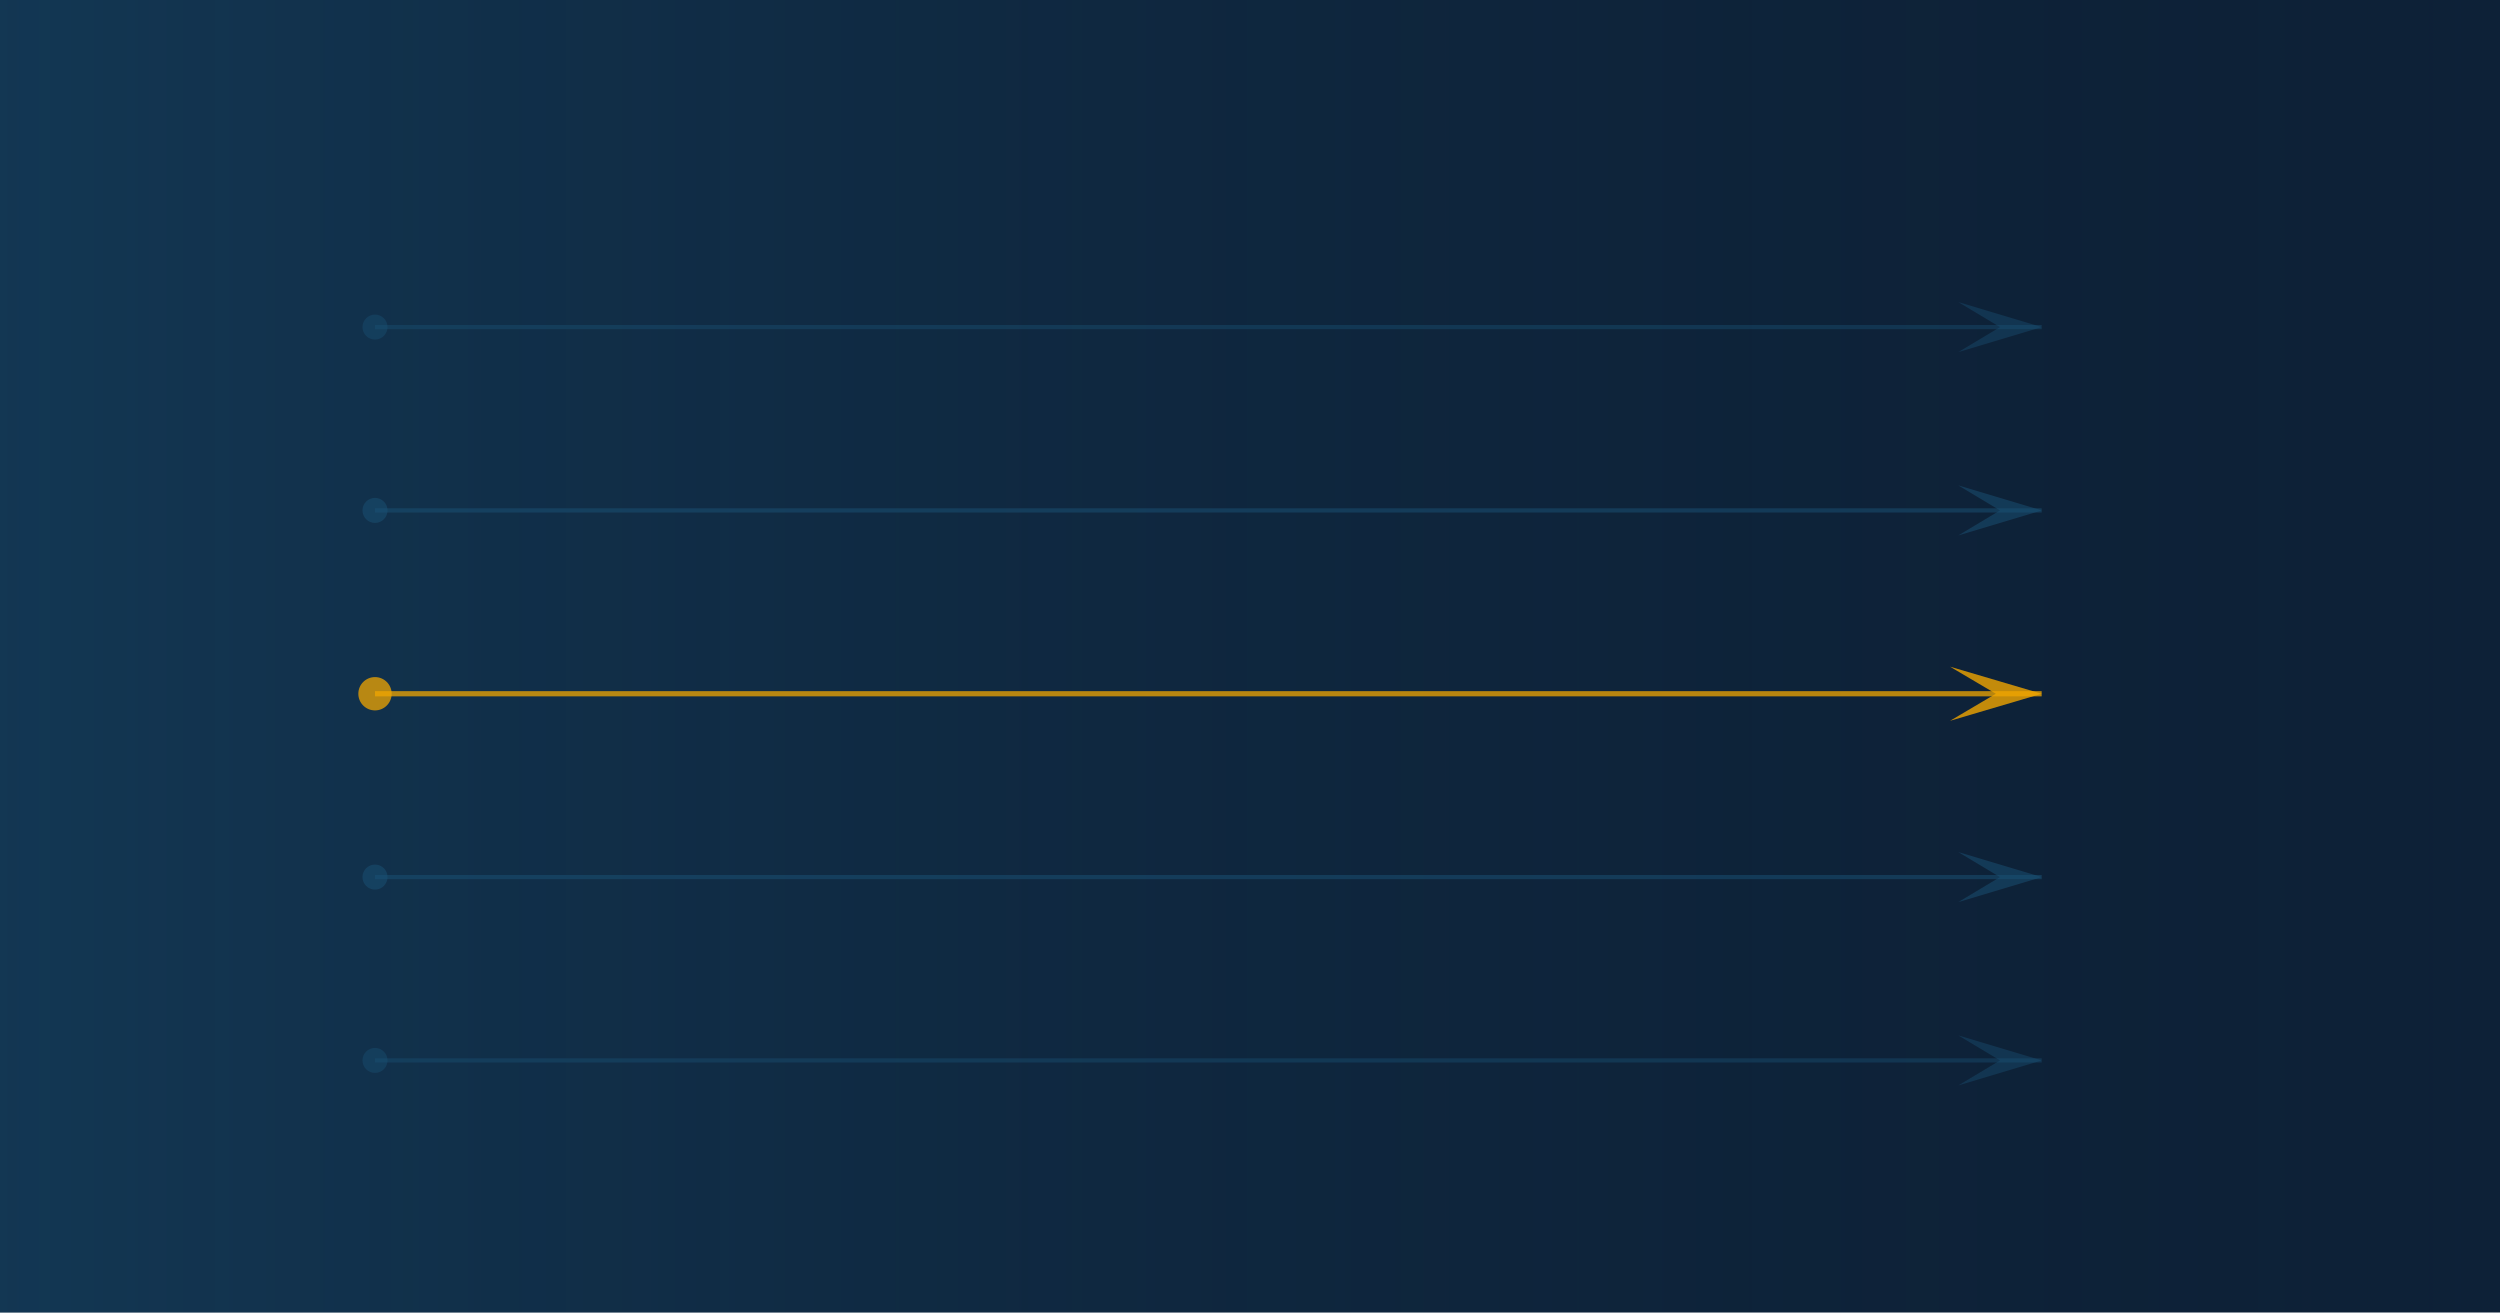
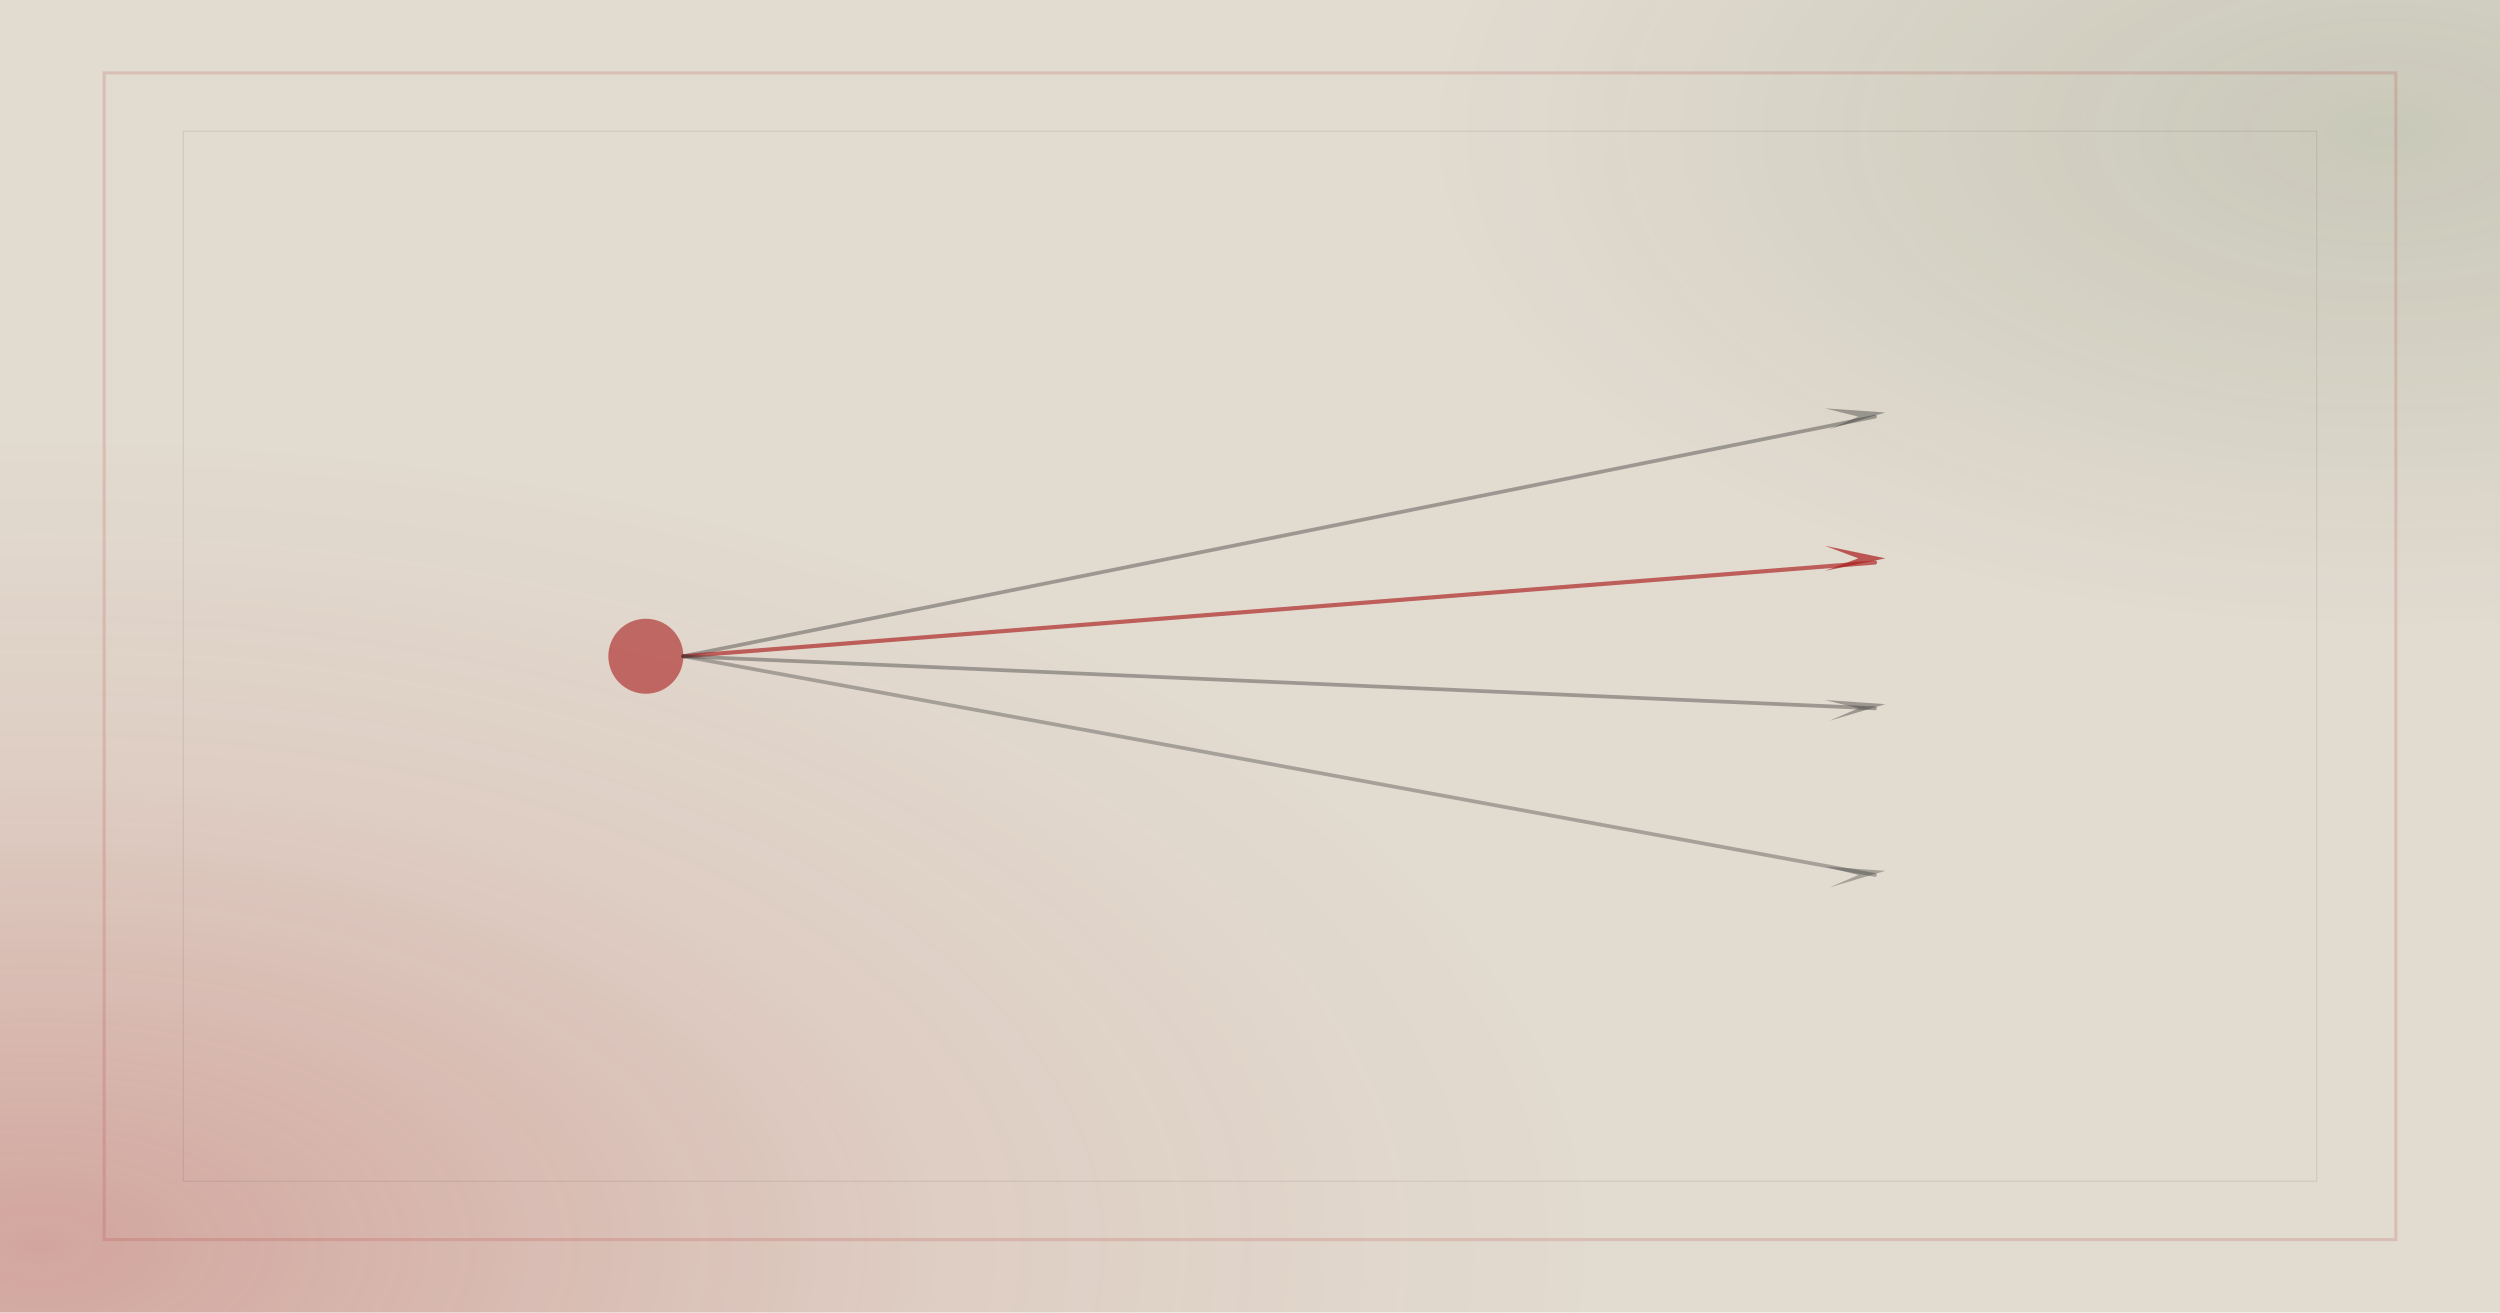
<svg xmlns="http://www.w3.org/2000/svg" viewBox="0 0 1200 630">
-   <rect width="1200" height="630" fill="#0d2137" />
  <defs>
-     <linearGradient id="lg" x1="0%" y1="0%" x2="100%" y2="0%">
-       <stop offset="0%" stop-color="#1a5276" stop-opacity="0.45" />
-       <stop offset="100%" stop-color="#0d2137" stop-opacity="0" />
-     </linearGradient>
+     <radialGradient id="r1" cx="2%" cy="95%" r="62%">
+       <stop offset="0%" stop-color="#A91C1C" stop-opacity="0.28" />
+       <stop offset="58%" stop-color="#A91C1C" stop-opacity="0.07" />
+       <stop offset="100%" stop-color="#A91C1C" stop-opacity="0" />
+     </radialGradient>
+     <radialGradient id="g1" cx="95%" cy="10%" r="38%">
+       <stop offset="0%" stop-color="#2F5731" stop-opacity="0.14" />
+       <stop offset="100%" stop-color="#2F5731" stop-opacity="0" />
+     </radialGradient>
  </defs>
-   <rect width="1200" height="630" fill="url(#lg)" />
-   <line x1="180" y1="157" x2="980" y2="157" stroke="#1a5276" stroke-width="2" opacity="0.4" />
-   <polygon points="980,157 940,145 960,157 940,169" fill="#1a5276" opacity="0.4" />
-   <line x1="180" y1="245" x2="980" y2="245" stroke="#1a5276" stroke-width="2" opacity="0.5" />
-   <polygon points="980,245 940,233 960,245 940,257" fill="#1a5276" opacity="0.5" />
-   <line x1="180" y1="333" x2="980" y2="333" stroke="#f0a500" stroke-width="2.5" opacity="0.75" />
-   <polygon points="980,333 936,320 958,333 936,346" fill="#f0a500" opacity="0.8" />
-   <line x1="180" y1="421" x2="980" y2="421" stroke="#1a5276" stroke-width="2" opacity="0.5" />
-   <polygon points="980,421 940,409 960,421 940,433" fill="#1a5276" opacity="0.5" />
-   <line x1="180" y1="509" x2="980" y2="509" stroke="#1a5276" stroke-width="2" opacity="0.4" />
-   <polygon points="980,509 940,497 960,509 940,521" fill="#1a5276" opacity="0.4" />
-   <circle cx="180" cy="157" r="6" fill="#1a5276" opacity="0.4" />
-   <circle cx="180" cy="245" r="6" fill="#1a5276" opacity="0.5" />
-   <circle cx="180" cy="333" r="8" fill="#f0a500" opacity="0.75" />
-   <circle cx="180" cy="421" r="6" fill="#1a5276" opacity="0.5" />
-   <circle cx="180" cy="509" r="6" fill="#1a5276" opacity="0.4" />
+   <rect width="1200" height="630" fill="#E2DBD0" />
+   <rect width="1200" height="630" fill="url(#r1)" />
+   <rect width="1200" height="630" fill="url(#g1)" />
+   <rect x="50" y="35" width="1100" height="560" fill="none" stroke="#A91C1C" stroke-width="1.5" opacity="0.15" />
+   <rect x="88" y="63" width="1024" height="504" fill="none" stroke="#333333" stroke-width="0.6" opacity="0.10" />
+   <circle cx="310" cy="315" r="18" fill="#A91C1C" opacity="0.6" />
+   <line x1="328" y1="315" x2="900" y2="200" stroke="#333333" stroke-width="1.8" opacity="0.4" stroke-linecap="round" />
+   <line x1="328" y1="315" x2="900" y2="270" stroke="#A91C1C" stroke-width="2" opacity="0.65" stroke-linecap="round" />
+   <line x1="328" y1="315" x2="900" y2="340" stroke="#333333" stroke-width="1.8" opacity="0.4" stroke-linecap="round" />
+   <line x1="328" y1="315" x2="900" y2="420" stroke="#333333" stroke-width="1.8" opacity="0.35" stroke-linecap="round" />
+   <polygon points="905,198 876,196 892,200 878,206" fill="#333333" opacity="0.4" />
+   <polygon points="905,268 876,262 892,268 876,274" fill="#A91C1C" opacity="0.7" />
+   <polygon points="905,338 876,336 892,340 878,346" fill="#333333" opacity="0.4" />
+   <polygon points="905,418 876,416 892,420 878,426" fill="#333333" opacity="0.35" />
</svg>
